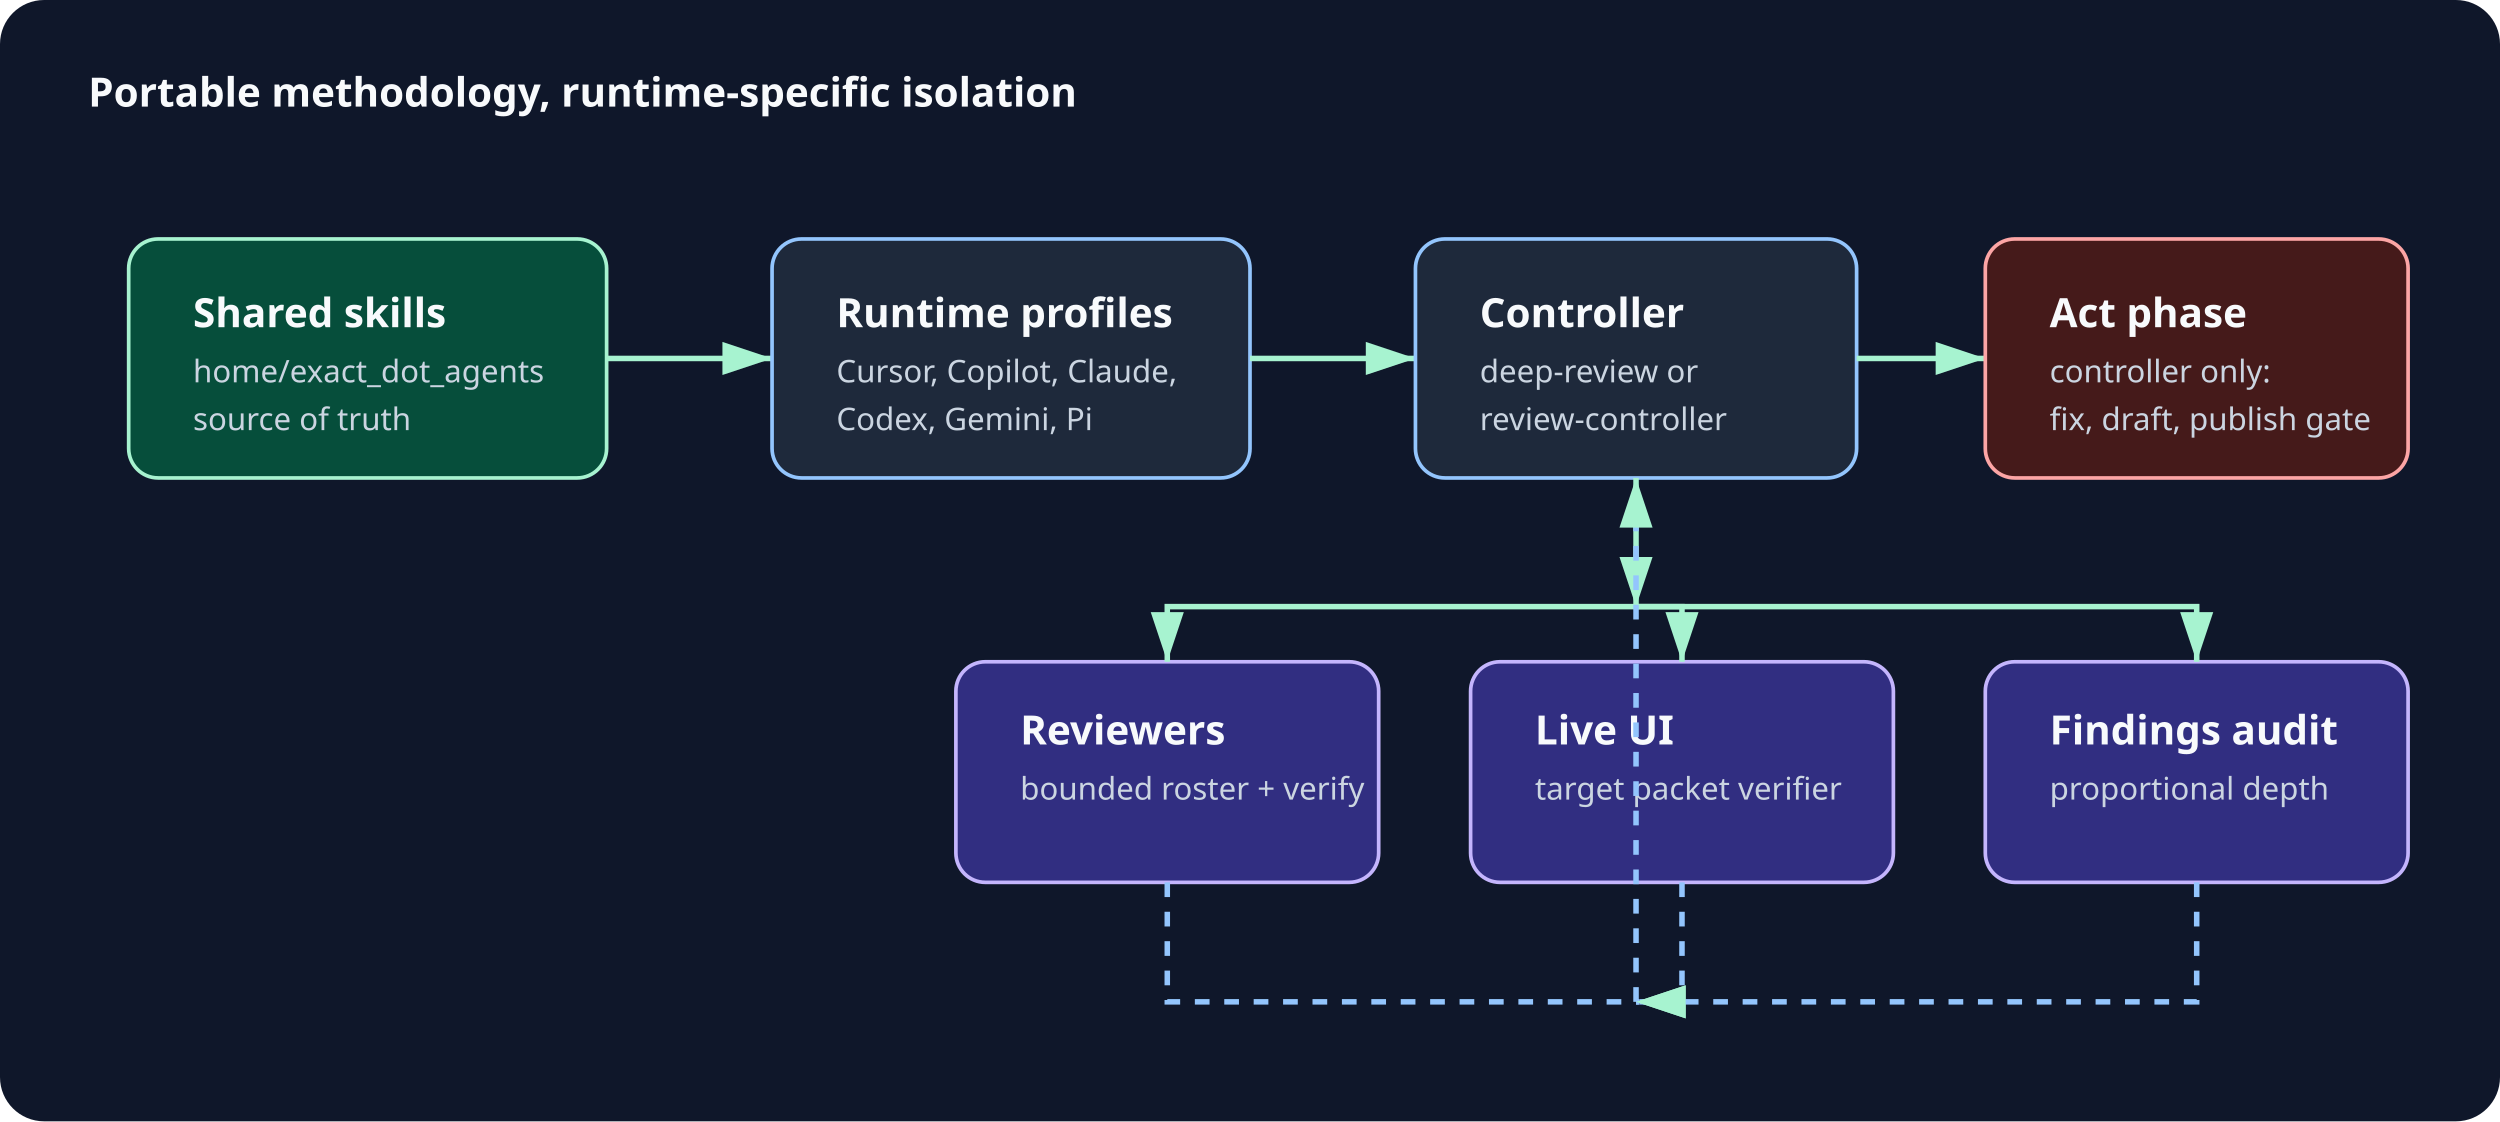
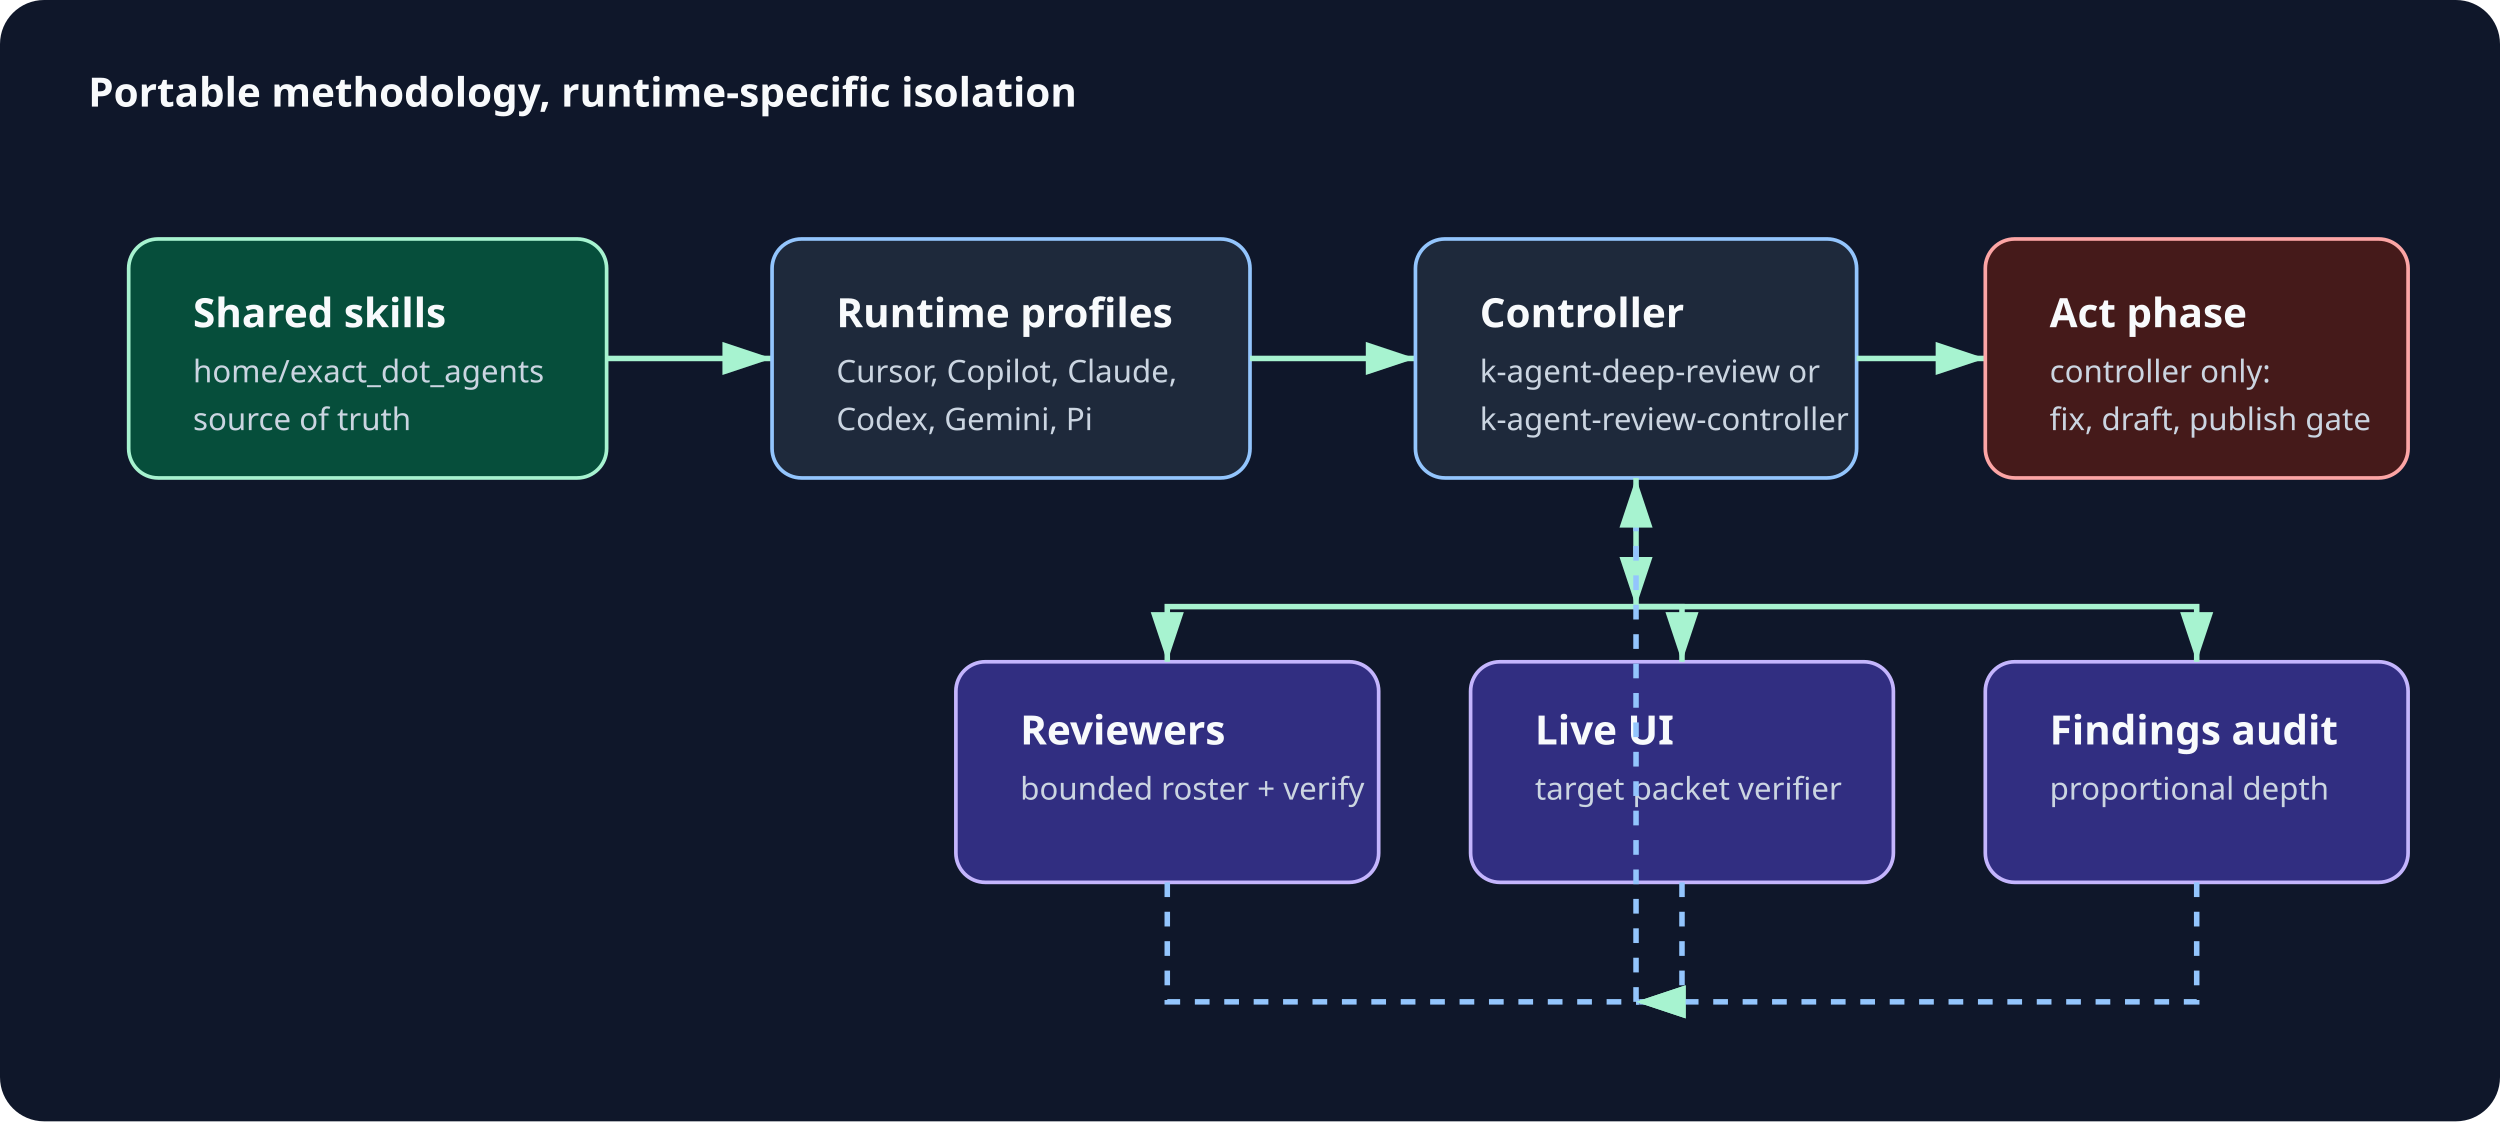
<svg xmlns="http://www.w3.org/2000/svg" width="1360" height="610" viewBox="0 0 1360 610" role="img" aria-labelledby="title desc">
  <defs>
    <marker id="arrow" markerWidth="10" markerHeight="10" refX="9" refY="3" orient="auto" markerUnits="strokeWidth">
      <path d="M0,0 L0,6 L9,3 z" fill="#a7f3d0" />
    </marker>
    <style>
      .bg{fill:#0f172a}.source{fill:#064e3b;stroke:#a7f3d0;stroke-width:2;rx:16}.box{fill:#1e293b;stroke:#93c5fd;stroke-width:2;rx:16}.worker{fill:#312e81;stroke:#c4b5fd;stroke-width:2;rx:16}.act{fill:#451a1a;stroke:#fca5a5;stroke-width:2;rx:16}.text{fill:#f8fafc;font:650 22px system-ui,sans-serif}.small{fill:#cbd5e1;font:500 17px system-ui,sans-serif}.line{stroke:#a7f3d0;stroke-width:3;fill:none;marker-end:url(#arrow)}.return{stroke:#93c5fd;stroke-width:3;fill:none;marker-end:url(#arrow);stroke-dasharray:8 8}
    </style>
  </defs>
  <rect class="bg" width="1360" height="610" rx="24" />
  <text class="text" x="48" y="58">Portable methodology, runtime-specific isolation</text>
  <rect class="source" x="70" y="130" width="260" height="130" />
  <text class="text" x="105" y="178">Shared skills</text>
  <text class="small" x="105" y="208">home/exact_dot_agents</text>
  <text class="small" x="105" y="234">source of truth</text>
  <path class="line" d="M330 195 H420" />
  <rect class="box" x="420" y="130" width="260" height="130" />
  <text class="text" x="455" y="178">Runtime profiles</text>
  <text class="small" x="455" y="208">Cursor, Copilot, Claude,</text>
  <text class="small" x="455" y="234">Codex, Gemini, Pi</text>
  <path class="line" d="M680 195 H770" />
  <rect class="box" x="770" y="130" width="240" height="130" />
  <text class="text" x="805" y="178">Controller</text>
-   <text class="small" x="805" y="208">deep-review or</text>
-   <text class="small" x="805" y="234">review-controller</text>
+   <text class="small" x="805" y="208">k-agent-deep-review or</text>
+   <text class="small" x="805" y="234">k-agent-review-controller</text>
  <path class="line" d="M890 260 V330" />
  <rect class="worker" x="520" y="360" width="230" height="120" />
  <text class="text" x="555" y="405">Reviewers</text>
  <text class="small" x="555" y="435">bounded roster + verify</text>
  <rect class="worker" x="800" y="360" width="230" height="120" />
  <text class="text" x="835" y="405">Live UI</text>
  <text class="small" x="835" y="435">target packet verifier</text>
  <rect class="worker" x="1080" y="360" width="230" height="120" />
  <text class="text" x="1115" y="405">Findings audit</text>
  <text class="small" x="1115" y="435">proportional depth</text>
  <path class="line" d="M890 330 H635 V360" />
  <path class="line" d="M890 330 H915 V360" />
  <path class="line" d="M890 330 H1195 V360" />
  <path class="return" d="M635 480 V545 H890 V260" />
  <path class="return" d="M915 480 V545 H890" />
  <path class="return" d="M1195 480 V545 H890" />
  <path class="line" d="M1010 195 H1080" />
  <rect class="act" x="1080" y="130" width="230" height="130" />
  <text class="text" x="1115" y="178">Act phase</text>
  <text class="small" x="1115" y="208">controller only:</text>
  <text class="small" x="1115" y="234">fix, draft, publish gate</text>
</svg>
